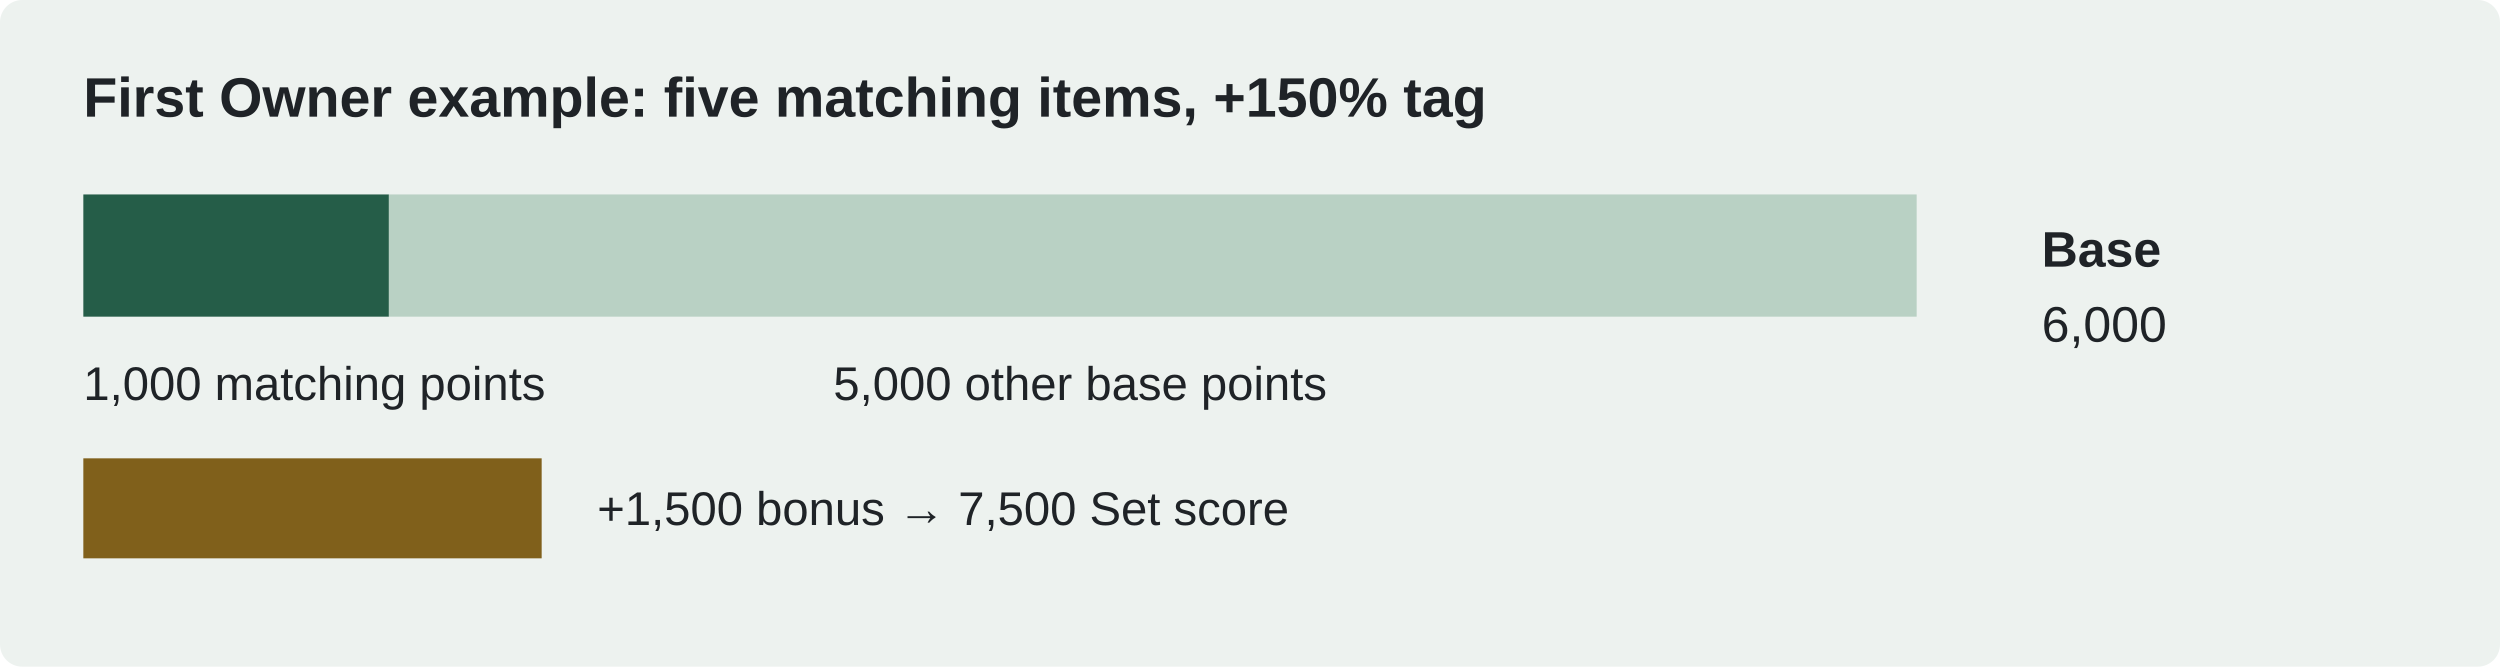
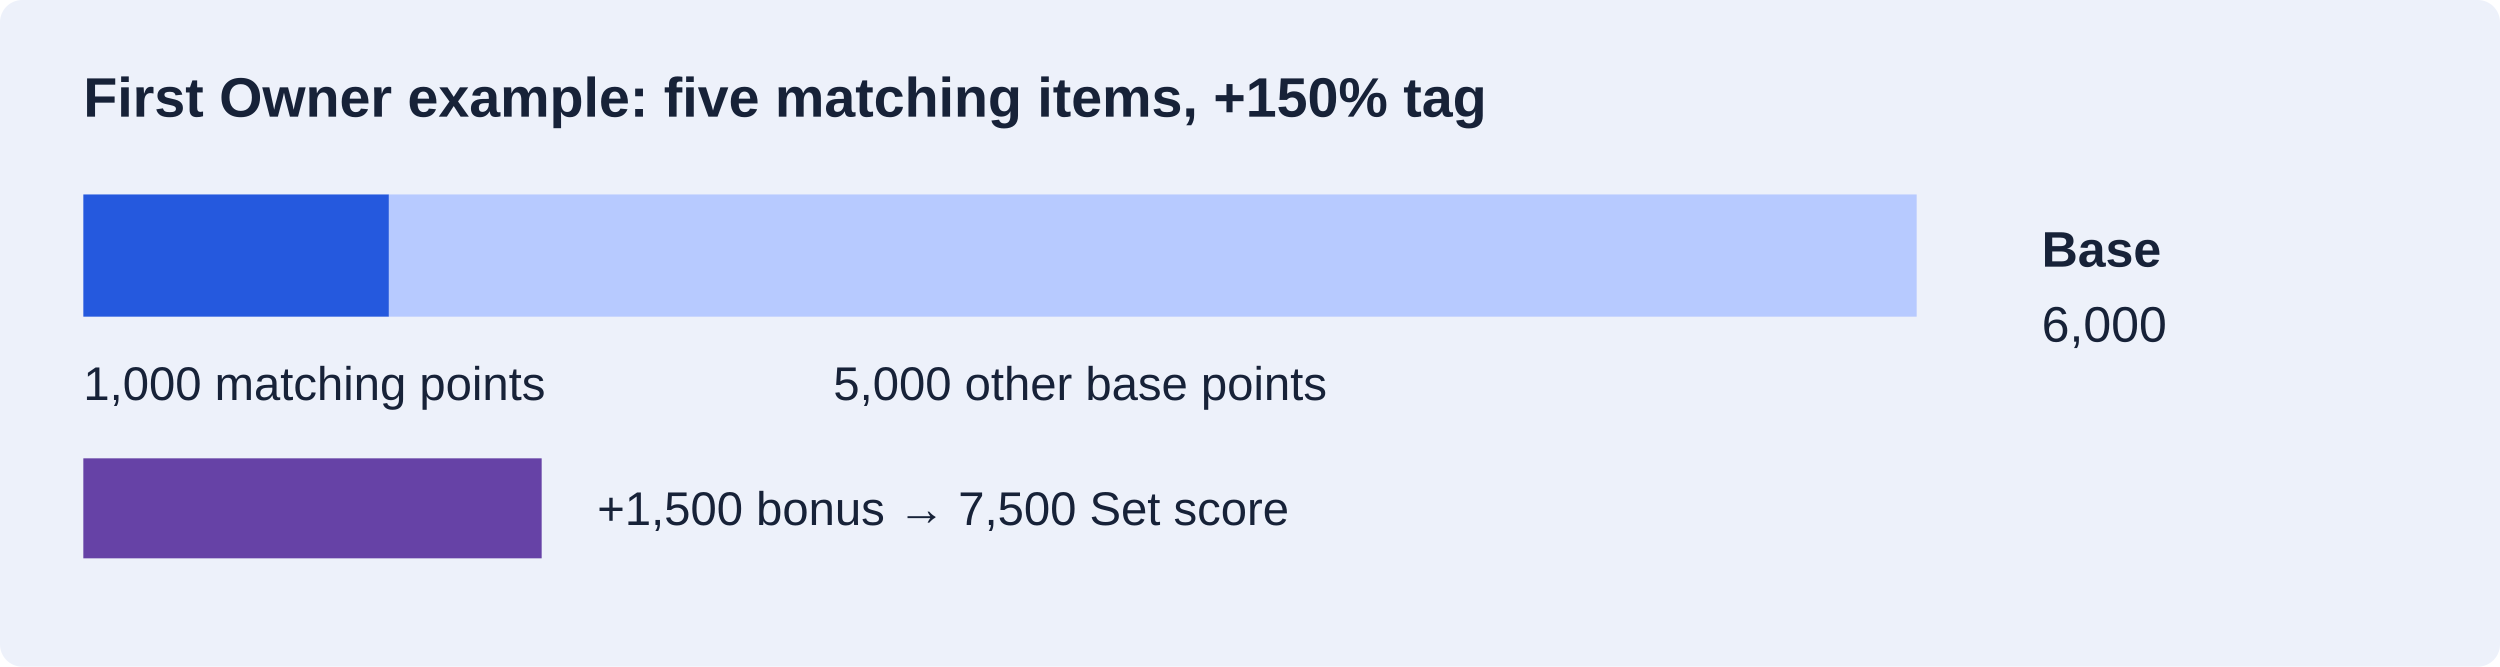
<svg xmlns="http://www.w3.org/2000/svg" width="900" height="240" viewBox="0 0 900 240">
-   <rect width="900" height="240" fill="#edf2ef" rx="8" />
-   <g font-family="Arial,sans-serif" fill="#1f2327">
+   <rect width="900" height="240" fill="#edf1fa" rx="8" />
+   <g font-family="Arial,sans-serif" fill="#172238">
    <text x="30" y="42" font-size="20" font-weight="bold">First Owner example: five matching items, +150% tag</text>
-     <rect x="30" y="70" width="110" height="44" fill="#255d48" />
-     <rect x="140" y="70" width="550" height="44" fill="#b9d1c4" />
+     <rect x="30" y="70" width="110" height="44" fill="#2559de" />
+     <rect x="140" y="70" width="550" height="44" fill="#b7caff" />
    <text x="30" y="144" font-size="17">1,000 matching points</text>
    <text x="300" y="144" font-size="17">5,000 other base points</text>
-     <rect x="30" y="165" width="165" height="36" fill="#80601b" />
+     <rect x="30" y="165" width="165" height="36" fill="#6642a6" />
    <text x="215" y="189" font-size="17">+1,500 bonus → 7,500 Set score</text>
    <text x="735" y="96" font-size="18" font-weight="bold">Base</text>
    <text x="735" y="123" font-size="18">6,000</text>
  </g>
</svg>
